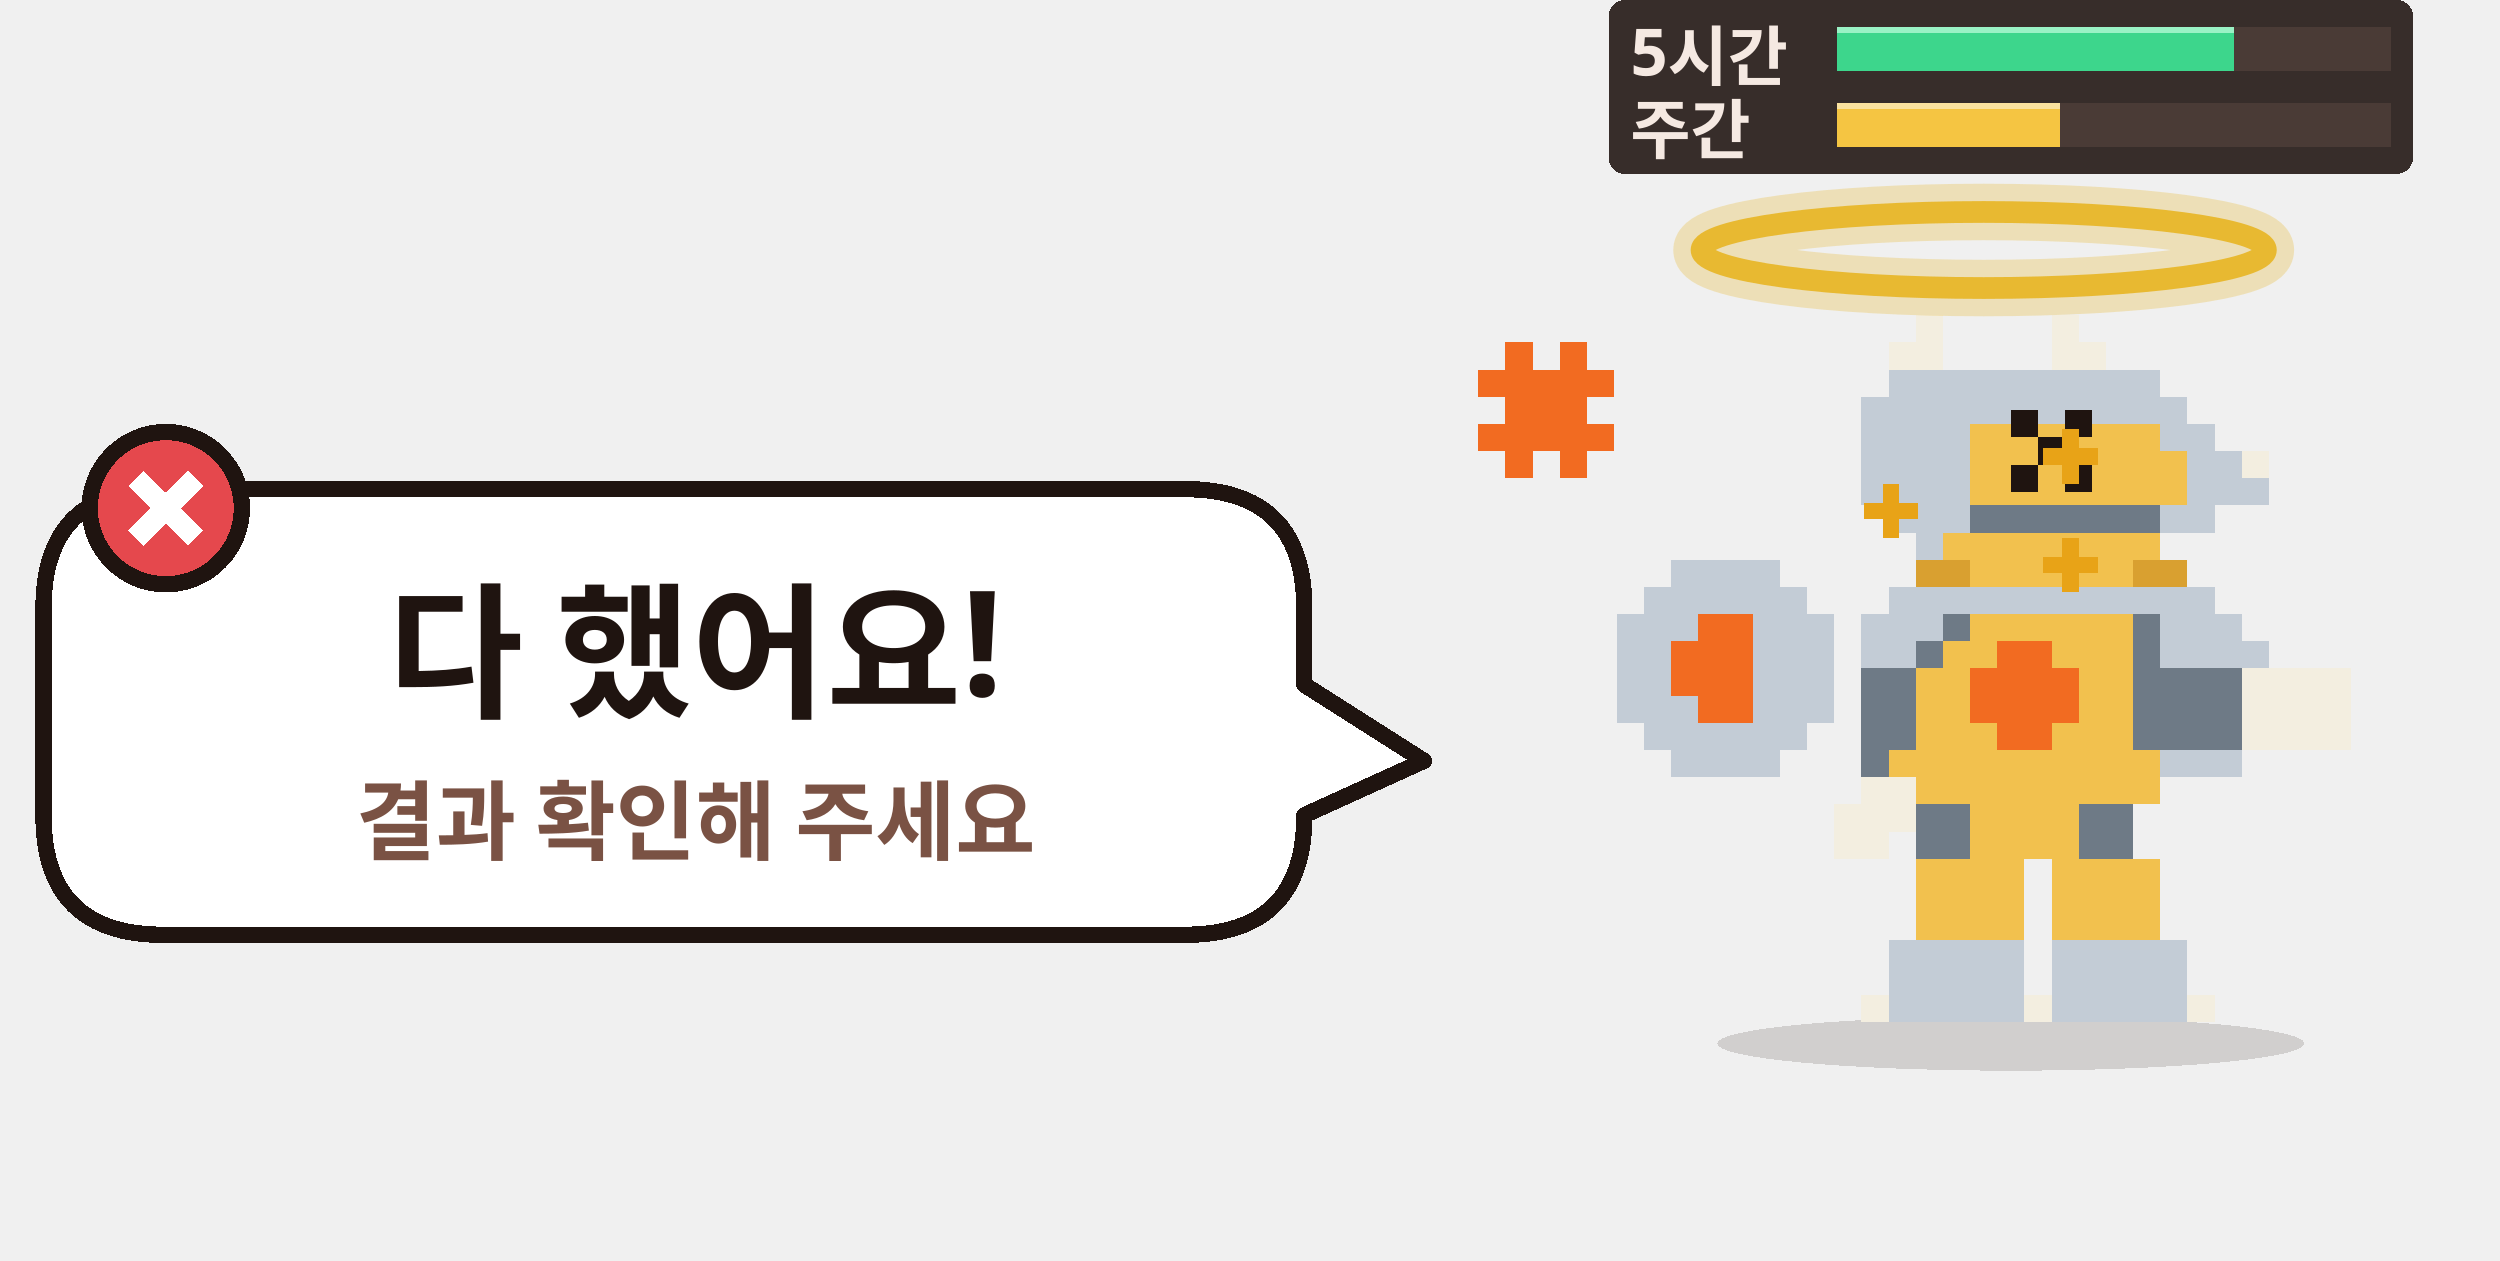
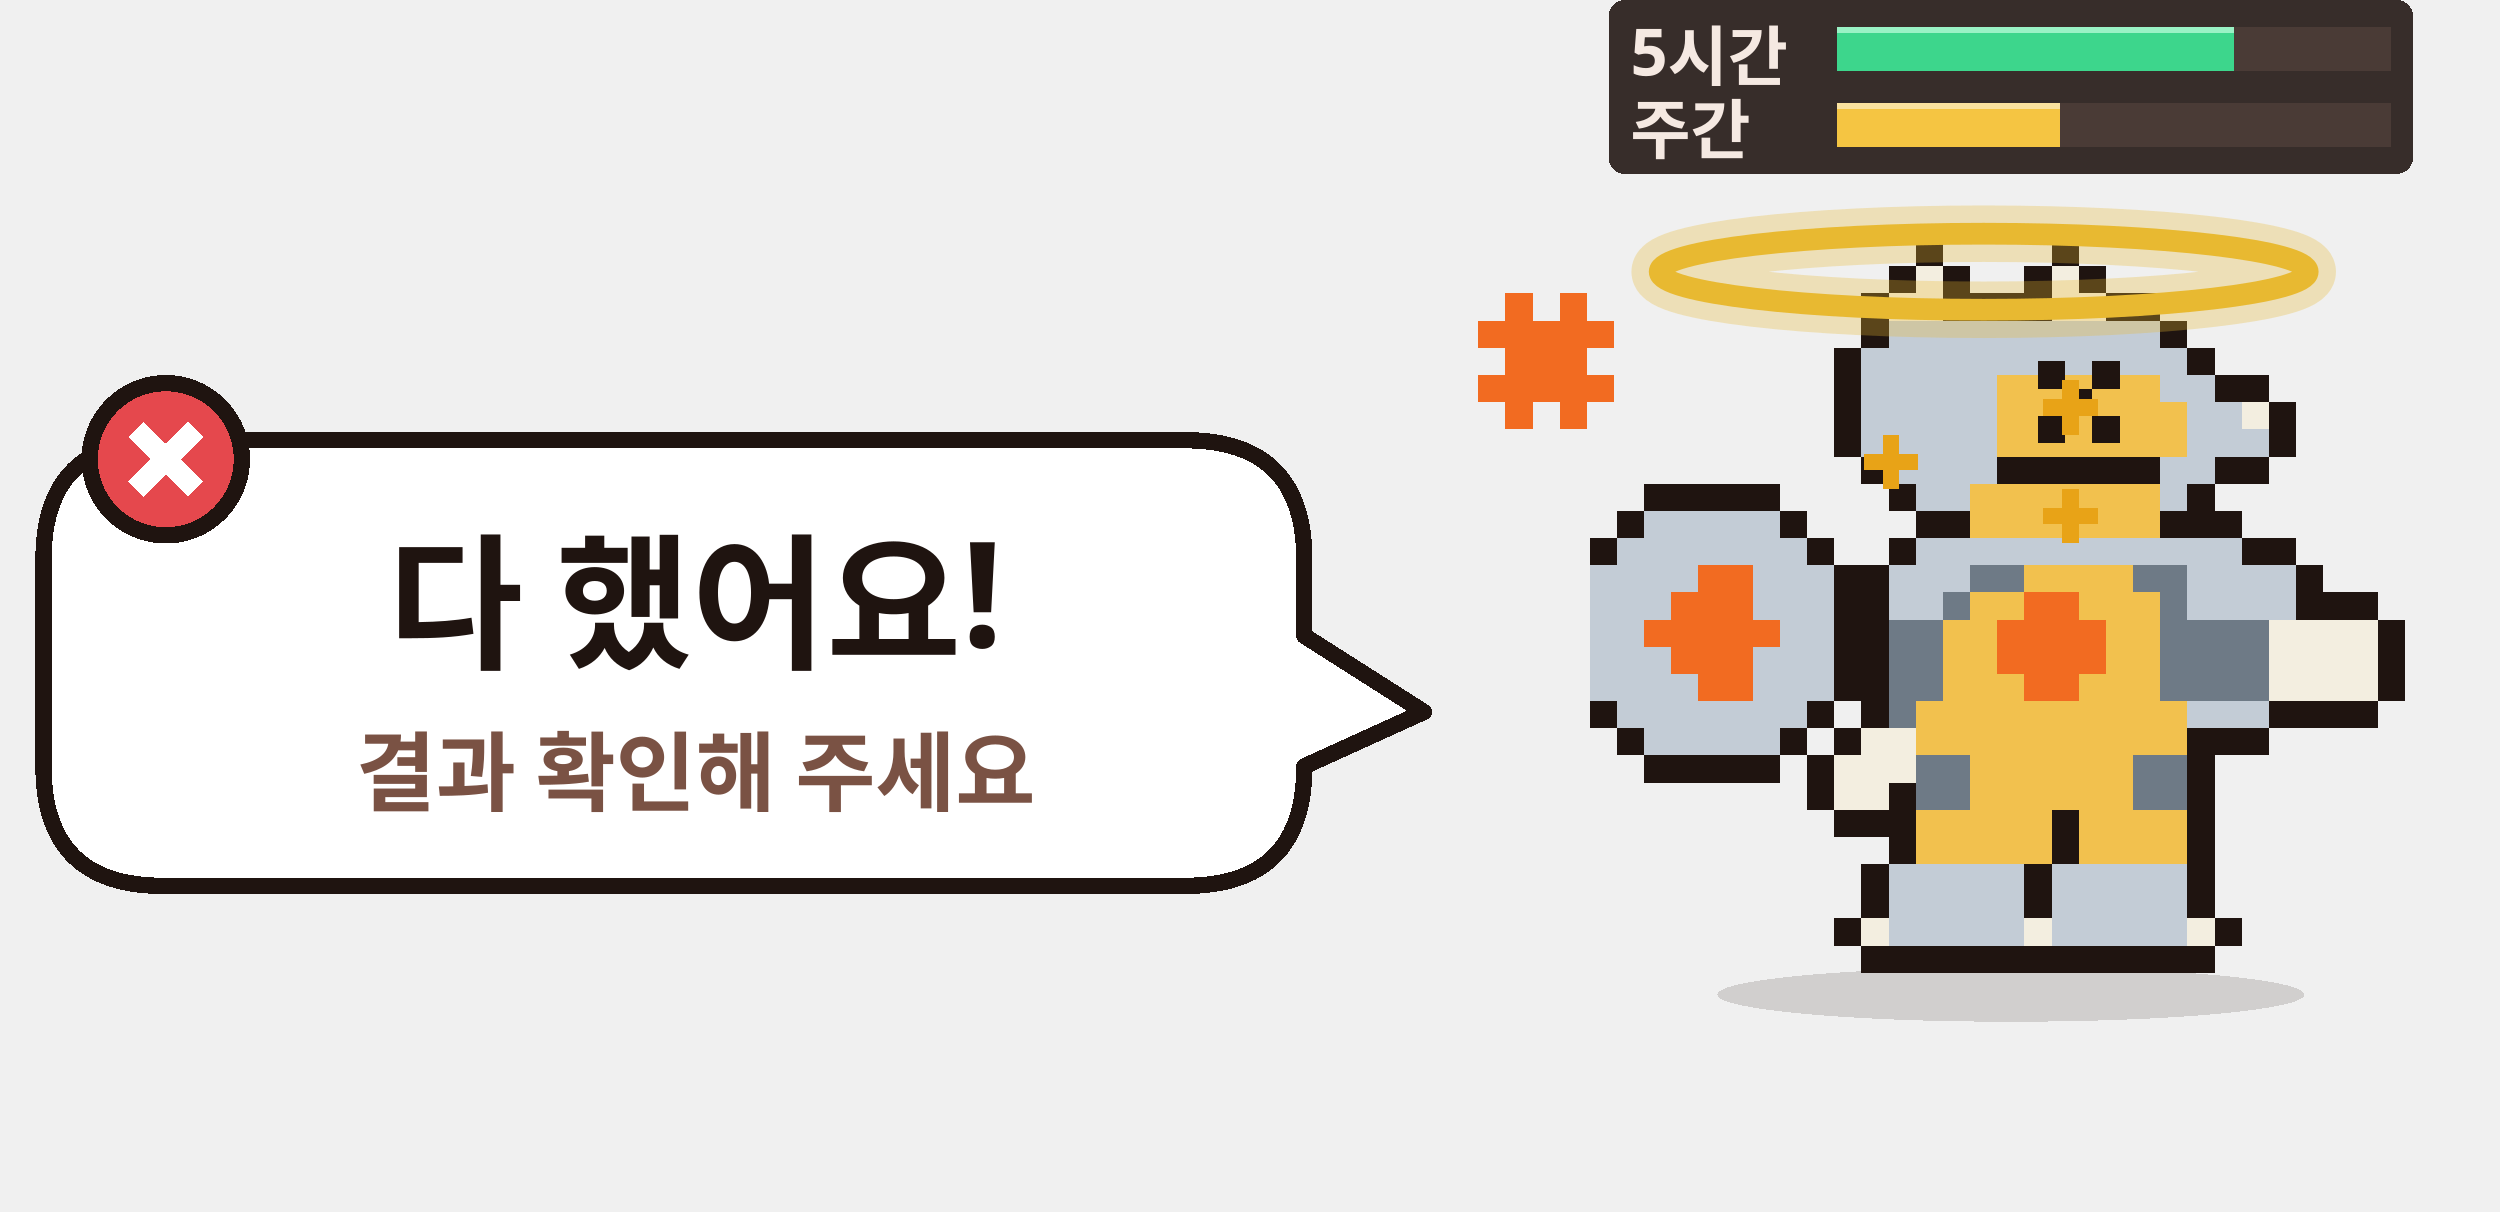
- <svg xmlns="http://www.w3.org/2000/svg" width="460" height="232" viewBox="0 0 460 232" shape-rendering="crispEdges">
+ <svg xmlns="http://www.w3.org/2000/svg" width="460" height="223" viewBox="0 0 460 223" shape-rendering="crispEdges">
  <g transform="translate(370 16)">
    <g transform="scale(1)">
      <g transform="translate(-370 -16)">
        <rect x="296" y="0" width="148" height="32" rx="3" fill="#1F1410" fill-opacity="0.88" />
        <text x="300" y="9" dominant-baseline="central" font-family="'Malgun Gothic','Apple SD Gothic Neo','Noto Sans KR',sans-serif" font-size="12" font-weight="700" fill="#F5E9E2">5시간</text>
        <rect x="338" y="5" width="102" height="8" fill="#4A3B36" />
        <rect x="338" y="5" width="73" height="8" fill="#3DD68C" />
        <rect x="338" y="5" width="73" height="1" fill="#9AF2C5" />
        <text x="300" y="23" dominant-baseline="central" font-family="'Malgun Gothic','Apple SD Gothic Neo','Noto Sans KR',sans-serif" font-size="12" font-weight="700" fill="#F5E9E2">주간</text>
        <rect x="338" y="19" width="102" height="8" fill="#4A3B36" />
        <rect x="338" y="19" width="41" height="8" fill="#F5C542" />
        <rect x="338" y="19" width="41" height="1" fill="#FBE3A0" />
      </g>
    </g>
  </g>
-   <g transform="translate(0 72)">
+   <g transform="translate(0 63)">
    <g transform="translate(262 68)">
      <g transform="scale(1)">
        <g transform="translate(-262 -68)">
          <path d="M30 18 H218 Q240 18 240 40 V54 L262 68 L240 78 Q240 100 218 100 H30 Q8 100 8 78 V40 Q8 18 30 18 Z" fill="#FFFFFF" stroke="#1F1410" stroke-width="3" stroke-linejoin="round" />
          <circle cx="30.5" cy="21.5" r="14" fill="#E5484D" stroke="#1F1410" stroke-width="3" />
          <path d="M25 16 l11 11 M36 16 l-11 11" stroke="#FFFFFF" stroke-width="4" fill="none" />
          <text x="128" y="58" text-anchor="middle" font-family="'Malgun Gothic','Apple SD Gothic Neo','Noto Sans KR',sans-serif" font-size="27" font-weight="800" fill="#1F1410">다 했어요!</text>
          <text x="128" y="85" text-anchor="middle" font-family="'Malgun Gothic','Apple SD Gothic Neo','Noto Sans KR',sans-serif" font-size="16" font-weight="600" fill="#7A5244">결과 확인해 주세요</text>
        </g>
      </g>
    </g>
    <g transform="translate(370 118)">
      <g>
        <g transform="translate(-370 -118)">
          <ellipse cx="370" cy="120" rx="54" ry="5" fill="#1F1410" opacity="0.15" />
          <g>
            <animateTransform attributeName="transform" type="rotate" values="-4 370 116;4 370 116;-4 370 116" dur="1.2s" begin="0.7s" repeatCount="indefinite" />
            <g transform="translate(220 6) scale(10)">
-               <g transform="translate(7.75 -2)">
+               <g transform="translate(7.25 -2)">
                <g>
                  <animateTransform attributeName="transform" type="translate" values="0 0;0 -0.3" dur="1.4s" calcMode="discrete" repeatCount="indefinite" />
-                   <rect x="5.5" y="0" width="0.5" height="0.5" fill="#F3EEE0" />
-                   <rect x="8" y="0" width="0.5" height="0.5" fill="#F3EEE0" />
-                   <rect x="5" y="0.5" width="1" height="0.5" fill="#F3EEE0" />
-                   <rect x="8" y="0.5" width="1" height="0.5" fill="#F3EEE0" />
-                   <rect x="5" y="1" width="5" height="0.5" fill="#C3CCD6" />
-                   <rect x="4.5" y="1.5" width="6" height="0.5" fill="#C3CCD6" />
-                   <rect x="4.5" y="2" width="2" height="0.5" fill="#C3CCD6" />
-                   <rect x="6.5" y="2" width="1" height="0.5" fill="#F2C14E" />
-                   <rect x="7.5" y="2" width="1" height="0.5" fill="#1E9E5A" />
-                   <rect x="8.5" y="2" width="1.5" height="0.5" fill="#F2C14E" />
-                   <rect x="10" y="2" width="1" height="0.5" fill="#C3CCD6" />
-                   <rect x="4.5" y="2.5" width="2" height="0.5" fill="#C3CCD6" />
-                   <rect x="6.5" y="2.5" width="1" height="0.5" fill="#F2C14E" />
-                   <rect x="7.5" y="2.5" width="1" height="0.5" fill="#1E9E5A" />
-                   <rect x="8.5" y="2.5" width="2" height="0.5" fill="#F2C14E" />
-                   <rect x="10.5" y="2.5" width="1" height="0.5" fill="#C3CCD6" />
-                   <rect x="11.5" y="2.5" width="0.5" height="0.5" fill="#F3EEE0" />
-                   <rect x="4.5" y="3" width="2" height="0.5" fill="#C3CCD6" />
-                   <rect x="6.5" y="3" width="4" height="0.5" fill="#F2C14E" />
-                   <rect x="10.5" y="3" width="1.5" height="0.5" fill="#C3CCD6" />
-                   <rect x="5" y="3.5" width="1.5" height="0.5" fill="#C3CCD6" />
-                   <rect x="6.5" y="3.5" width="3.5" height="0.5" fill="#6E7A86" />
-                   <rect x="10" y="3.5" width="1" height="0.5" fill="#C3CCD6" />
-                   <rect x="5.5" y="4" width="0.5" height="0.5" fill="#C3CCD6" />
-                   <rect x="6" y="4" width="4" height="0.5" fill="#F2C14E" />
-                   <rect x="1" y="4.5" width="2" height="0.5" fill="#C3CCD6" />
-                   <rect x="5.5" y="4.5" width="1" height="0.5" fill="#D9A030" />
-                   <rect x="6.5" y="4.5" width="3" height="0.5" fill="#F2C14E" />
-                   <rect x="9.5" y="4.5" width="1" height="0.5" fill="#D9A030" />
-                   <rect x="0.5" y="5" width="3" height="0.5" fill="#C3CCD6" />
-                   <rect x="5" y="5" width="6" height="0.5" fill="#C3CCD6" />
-                   <rect x="0" y="5.5" width="1.5" height="0.5" fill="#C3CCD6" />
-                   <rect x="1.5" y="5.5" width="1" height="0.5" fill="#F26B21" />
-                   <rect x="2.5" y="5.5" width="1.5" height="0.5" fill="#C3CCD6" />
-                   <rect x="4.5" y="5.5" width="1.5" height="0.5" fill="#C3CCD6" />
-                   <rect x="6" y="5.5" width="0.5" height="0.5" fill="#6E7A86" />
-                   <rect x="6.5" y="5.5" width="3" height="0.5" fill="#F2C14E" />
-                   <rect x="9.5" y="5.5" width="0.5" height="0.5" fill="#6E7A86" />
-                   <rect x="10" y="5.5" width="1.5" height="0.5" fill="#C3CCD6" />
-                   <rect x="0" y="6" width="1" height="0.5" fill="#C3CCD6" />
-                   <rect x="1" y="6" width="1.5" height="0.5" fill="#F26B21" />
-                   <rect x="2.5" y="6" width="1.5" height="0.5" fill="#C3CCD6" />
-                   <rect x="4.5" y="6" width="1" height="0.5" fill="#C3CCD6" />
-                   <rect x="5.5" y="6" width="0.5" height="0.5" fill="#6E7A86" />
-                   <rect x="6" y="6" width="1" height="0.5" fill="#F2C14E" />
-                   <rect x="7" y="6" width="1" height="0.5" fill="#F26B21" />
-                   <rect x="8" y="6" width="1.5" height="0.5" fill="#F2C14E" />
-                   <rect x="9.5" y="6" width="0.5" height="0.5" fill="#6E7A86" />
-                   <rect x="10" y="6" width="2" height="0.5" fill="#C3CCD6" />
+                   <rect x="6" y="-0.5" width="0.5" height="0.5" fill="#1F1410" />
+                   <rect x="8.5" y="-0.5" width="0.5" height="0.5" fill="#1F1410" />
+                   <rect x="5.5" y="0" width="0.5" height="0.5" fill="#1F1410" />
+                   <rect x="6.5" y="0" width="0.5" height="0.5" fill="#1F1410" />
+                   <rect x="8" y="0" width="0.5" height="0.5" fill="#1F1410" />
+                   <rect x="9" y="0" width="0.5" height="0.5" fill="#1F1410" />
+                   <rect x="5" y="0.5" width="0.5" height="0.5" fill="#1F1410" />
+                   <rect x="6.5" y="0.5" width="2" height="0.5" fill="#1F1410" />
+                   <rect x="9.5" y="0.5" width="1" height="0.5" fill="#1F1410" />
+                   <rect x="5" y="1" width="0.5" height="0.5" fill="#1F1410" />
+                   <rect x="10.5" y="1" width="0.5" height="0.5" fill="#1F1410" />
+                   <rect x="4.5" y="1.5" width="0.5" height="0.5" fill="#1F1410" />
+                   <rect x="11" y="1.5" width="0.5" height="0.5" fill="#1F1410" />
+                   <rect x="4.5" y="2" width="0.5" height="0.5" fill="#1F1410" />
+                   <rect x="11.5" y="2" width="1" height="0.5" fill="#1F1410" />
+                   <rect x="4.5" y="2.5" width="0.5" height="0.5" fill="#1F1410" />
+                   <rect x="12.5" y="2.5" width="0.5" height="0.5" fill="#1F1410" />
+                   <rect x="4.5" y="3" width="0.5" height="0.5" fill="#1F1410" />
+                   <rect x="12.5" y="3" width="0.5" height="0.5" fill="#1F1410" />
+                   <rect x="5" y="3.5" width="0.5" height="0.5" fill="#1F1410" />
+                   <rect x="11.5" y="3.5" width="1" height="0.5" fill="#1F1410" />
+                   <rect x="1" y="4" width="2.5" height="0.5" fill="#1F1410" />
+                   <rect x="5.5" y="4" width="0.5" height="0.5" fill="#1F1410" />
+                   <rect x="11" y="4" width="0.5" height="0.5" fill="#1F1410" />
+                   <rect x="0.5" y="4.5" width="0.5" height="0.5" fill="#1F1410" />
+                   <rect x="3.5" y="4.5" width="0.5" height="0.5" fill="#1F1410" />
+                   <rect x="6" y="4.5" width="1" height="0.5" fill="#1F1410" />
+                   <rect x="10.5" y="4.5" width="1.5" height="0.5" fill="#1F1410" />
+                   <rect x="0" y="5" width="0.5" height="0.5" fill="#1F1410" />
+                   <rect x="4" y="5" width="0.5" height="0.5" fill="#1F1410" />
+                   <rect x="5.5" y="5" width="0.5" height="0.5" fill="#1F1410" />
+                   <rect x="12" y="5" width="1" height="0.5" fill="#1F1410" />
+                   <rect x="4.5" y="5.5" width="1" height="0.5" fill="#1F1410" />
+                   <rect x="13" y="5.5" width="0.5" height="0.5" fill="#1F1410" />
+                   <rect x="4.5" y="6" width="1" height="0.5" fill="#1F1410" />
+                   <rect x="13" y="6" width="1.5" height="0.5" fill="#1F1410" />
+                   <rect x="4.5" y="6.5" width="1" height="0.5" fill="#1F1410" />
+                   <rect x="14.5" y="6.5" width="0.5" height="0.5" fill="#1F1410" />
+                   <rect x="4.5" y="7" width="1" height="0.5" fill="#1F1410" />
+                   <rect x="14.5" y="7" width="0.5" height="0.5" fill="#1F1410" />
+                   <rect x="4.5" y="7.5" width="1" height="0.5" fill="#1F1410" />
+                   <rect x="14.5" y="7.5" width="0.5" height="0.5" fill="#1F1410" />
+                   <rect x="0" y="8" width="0.5" height="0.5" fill="#1F1410" />
+                   <rect x="4" y="8" width="0.5" height="0.5" fill="#1F1410" />
+                   <rect x="5" y="8" width="0.5" height="0.5" fill="#1F1410" />
+                   <rect x="12.5" y="8" width="2" height="0.5" fill="#1F1410" />
+                   <rect x="0.5" y="8.5" width="0.5" height="0.5" fill="#1F1410" />
+                   <rect x="3.5" y="8.5" width="0.5" height="0.5" fill="#1F1410" />
+                   <rect x="4.5" y="8.5" width="0.5" height="0.5" fill="#1F1410" />
+                   <rect x="11" y="8.5" width="1.5" height="0.5" fill="#1F1410" />
+                   <rect x="1" y="9" width="2.5" height="0.5" fill="#1F1410" />
+                   <rect x="4" y="9" width="0.5" height="0.5" fill="#1F1410" />
+                   <rect x="11" y="9" width="0.5" height="0.5" fill="#1F1410" />
+                   <rect x="4" y="9.5" width="0.5" height="0.5" fill="#1F1410" />
+                   <rect x="5.5" y="9.5" width="0.5" height="0.5" fill="#1F1410" />
+                   <rect x="11" y="9.5" width="0.5" height="0.5" fill="#1F1410" />
+                   <rect x="4.5" y="10" width="1.5" height="0.5" fill="#1F1410" />
+                   <rect x="11" y="10" width="0.5" height="0.5" fill="#1F1410" />
+                   <rect x="5.5" y="10.5" width="0.5" height="0.5" fill="#1F1410" />
+                   <rect x="11" y="10.5" width="0.5" height="0.5" fill="#1F1410" />
+                   <rect x="5" y="11" width="0.5" height="0.5" fill="#1F1410" />
+                   <rect x="11" y="11" width="0.5" height="0.5" fill="#1F1410" />
+                   <rect x="5" y="11.5" width="0.5" height="0.5" fill="#1F1410" />
+                   <rect x="11" y="11.5" width="0.5" height="0.5" fill="#1F1410" />
+                   <rect x="4.5" y="12" width="0.5" height="0.5" fill="#1F1410" />
+                   <rect x="11.5" y="12" width="0.5" height="0.5" fill="#1F1410" />
+                   <rect x="5" y="12.5" width="6.5" height="0.5" fill="#1F1410" />
+                   <rect x="6" y="0" width="0.5" height="0.5" fill="#F3EEE0" />
+                   <rect x="8.5" y="0" width="0.5" height="0.5" fill="#F3EEE0" />
+                   <rect x="5.5" y="0.5" width="1" height="0.5" fill="#F3EEE0" />
+                   <rect x="8.5" y="0.5" width="1" height="0.5" fill="#F3EEE0" />
+                   <rect x="5.5" y="1" width="5" height="0.5" fill="#C3CCD6" />
+                   <rect x="5" y="1.5" width="6" height="0.5" fill="#C3CCD6" />
+                   <rect x="5" y="2" width="2.5" height="0.5" fill="#C3CCD6" />
+                   <rect x="7.5" y="2" width="1" height="0.5" fill="#F2C14E" />
+                   <rect x="8.5" y="2" width="1" height="0.5" fill="#1E9E5A" />
+                   <rect x="9.5" y="2" width="1" height="0.5" fill="#F2C14E" />
+                   <rect x="10.5" y="2" width="1" height="0.5" fill="#C3CCD6" />
+                   <rect x="5" y="2.5" width="2.5" height="0.5" fill="#C3CCD6" />
+                   <rect x="7.5" y="2.5" width="1" height="0.5" fill="#F2C14E" />
+                   <rect x="8.5" y="2.5" width="0.5" height="0.5" fill="#1E9E5A" />
+                   <rect x="9" y="2.5" width="0.5" height="0.5" fill="#1F1410" />
+                   <rect x="9.5" y="2.5" width="1.5" height="0.5" fill="#F2C14E" />
+                   <rect x="11" y="2.5" width="1" height="0.5" fill="#C3CCD6" />
+                   <rect x="12" y="2.5" width="0.5" height="0.5" fill="#F3EEE0" />
+                   <rect x="5" y="3" width="2.5" height="0.5" fill="#C3CCD6" />
+                   <rect x="7.5" y="3" width="3.5" height="0.5" fill="#F2C14E" />
+                   <rect x="11" y="3" width="1.5" height="0.5" fill="#C3CCD6" />
+                   <rect x="5.5" y="3.5" width="2" height="0.5" fill="#C3CCD6" />
+                   <rect x="7.5" y="3.5" width="3" height="0.5" fill="#1F1410" />
+                   <rect x="10.5" y="3.5" width="1" height="0.5" fill="#C3CCD6" />
+                   <rect x="6" y="4" width="1" height="0.5" fill="#C3CCD6" />
+                   <rect x="7" y="4" width="3.5" height="0.5" fill="#F2C14E" />
+                   <rect x="10.5" y="4" width="0.5" height="0.5" fill="#C3CCD6" />
+                   <rect x="1" y="4.5" width="2.5" height="0.5" fill="#C3CCD6" />
+                   <rect x="7" y="4.5" width="3.5" height="0.5" fill="#F2C14E" />
+                   <rect x="0.5" y="5" width="3.5" height="0.5" fill="#C3CCD6" />
+                   <rect x="6" y="5" width="6" height="0.5" fill="#C3CCD6" />
+                   <rect x="0" y="5.5" width="2" height="0.5" fill="#C3CCD6" />
+                   <rect x="2" y="5.5" width="1" height="0.5" fill="#F26B21" />
+                   <rect x="3" y="5.5" width="1.5" height="0.5" fill="#C3CCD6" />
+                   <rect x="5.5" y="5.5" width="1.5" height="0.5" fill="#C3CCD6" />
+                   <rect x="7" y="5.5" width="1" height="0.5" fill="#6E7A86" />
+                   <rect x="8" y="5.5" width="2" height="0.5" fill="#F2C14E" />
+                   <rect x="10" y="5.5" width="1" height="0.5" fill="#6E7A86" />
+                   <rect x="11" y="5.5" width="2" height="0.5" fill="#C3CCD6" />
+                   <rect x="0" y="6" width="1.5" height="0.5" fill="#C3CCD6" />
+                   <rect x="1.5" y="6" width="1.5" height="0.5" fill="#F26B21" />
+                   <rect x="3" y="6" width="1.5" height="0.5" fill="#C3CCD6" />
+                   <rect x="5.5" y="6" width="1" height="0.5" fill="#C3CCD6" />
+                   <rect x="6.5" y="6" width="0.5" height="0.5" fill="#6E7A86" />
+                   <rect x="7" y="6" width="1" height="0.5" fill="#F2C14E" />
+                   <rect x="8" y="6" width="1" height="0.5" fill="#F26B21" />
+                   <rect x="9" y="6" width="1.5" height="0.5" fill="#F2C14E" />
+                   <rect x="10.5" y="6" width="0.5" height="0.5" fill="#6E7A86" />
+                   <rect x="11" y="6" width="2" height="0.5" fill="#C3CCD6" />
                  <rect x="0" y="6.5" width="1" height="0.5" fill="#C3CCD6" />
-                   <rect x="1" y="6.5" width="1.5" height="0.5" fill="#F26B21" />
-                   <rect x="2.5" y="6.5" width="1.5" height="0.5" fill="#C3CCD6" />
-                   <rect x="4.5" y="6.5" width="1" height="0.5" fill="#6E7A86" />
-                   <rect x="5.5" y="6.5" width="1" height="0.5" fill="#F2C14E" />
-                   <rect x="6.5" y="6.5" width="2" height="0.5" fill="#F26B21" />
-                   <rect x="8.5" y="6.5" width="1" height="0.5" fill="#F2C14E" />
-                   <rect x="9.5" y="6.5" width="2" height="0.5" fill="#6E7A86" />
-                   <rect x="11.5" y="6.5" width="2" height="0.5" fill="#F3EEE0" />
+                   <rect x="1" y="6.5" width="2.5" height="0.5" fill="#F26B21" />
+                   <rect x="3.5" y="6.5" width="1" height="0.5" fill="#C3CCD6" />
+                   <rect x="5.5" y="6.5" width="1" height="0.5" fill="#6E7A86" />
+                   <rect x="6.5" y="6.5" width="1" height="0.5" fill="#F2C14E" />
+                   <rect x="7.5" y="6.5" width="2" height="0.5" fill="#F26B21" />
+                   <rect x="9.5" y="6.5" width="1" height="0.5" fill="#F2C14E" />
+                   <rect x="10.5" y="6.5" width="2" height="0.5" fill="#6E7A86" />
+                   <rect x="12.5" y="6.5" width="2" height="0.5" fill="#F3EEE0" />
                  <rect x="0" y="7" width="1.5" height="0.5" fill="#C3CCD6" />
-                   <rect x="1.5" y="7" width="1" height="0.5" fill="#F26B21" />
-                   <rect x="2.5" y="7" width="1.5" height="0.5" fill="#C3CCD6" />
-                   <rect x="4.5" y="7" width="1" height="0.5" fill="#6E7A86" />
-                   <rect x="5.5" y="7" width="1" height="0.5" fill="#F2C14E" />
-                   <rect x="6.5" y="7" width="2" height="0.5" fill="#F26B21" />
-                   <rect x="8.5" y="7" width="1" height="0.5" fill="#F2C14E" />
-                   <rect x="9.5" y="7" width="2" height="0.5" fill="#6E7A86" />
-                   <rect x="11.5" y="7" width="2" height="0.5" fill="#F3EEE0" />
-                   <rect x="0.5" y="7.5" width="3" height="0.5" fill="#C3CCD6" />
-                   <rect x="4.5" y="7.5" width="1" height="0.5" fill="#6E7A86" />
-                   <rect x="5.5" y="7.5" width="1.5" height="0.5" fill="#F2C14E" />
-                   <rect x="7" y="7.5" width="1" height="0.5" fill="#F26B21" />
-                   <rect x="8" y="7.5" width="1.5" height="0.5" fill="#F2C14E" />
-                   <rect x="9.5" y="7.5" width="2" height="0.5" fill="#6E7A86" />
-                   <rect x="11.5" y="7.5" width="2" height="0.5" fill="#F3EEE0" />
-                   <rect x="1" y="8" width="2" height="0.5" fill="#C3CCD6" />
-                   <rect x="4.5" y="8" width="0.5" height="0.5" fill="#6E7A86" />
-                   <rect x="5" y="8" width="5" height="0.5" fill="#F2C14E" />
-                   <rect x="10" y="8" width="1.5" height="0.5" fill="#C3CCD6" />
-                   <rect x="4.5" y="8.5" width="1" height="0.5" fill="#F3EEE0" />
-                   <rect x="5.5" y="8.5" width="4.5" height="0.5" fill="#F2C14E" />
-                   <rect x="4" y="9" width="1.5" height="0.5" fill="#F3EEE0" />
-                   <rect x="5.5" y="9" width="1" height="0.5" fill="#6E7A86" />
-                   <rect x="6.5" y="9" width="2" height="0.5" fill="#F2C14E" />
-                   <rect x="8.5" y="9" width="1" height="0.5" fill="#6E7A86" />
-                   <rect x="4" y="9.5" width="1" height="0.5" fill="#F3EEE0" />
-                   <rect x="5.5" y="9.5" width="1" height="0.5" fill="#6E7A86" />
-                   <rect x="6.5" y="9.5" width="2" height="0.5" fill="#F2C14E" />
-                   <rect x="8.5" y="9.5" width="1" height="0.5" fill="#6E7A86" />
-                   <rect x="5.5" y="10" width="2" height="0.5" fill="#F2C14E" />
-                   <rect x="8" y="10" width="2" height="0.5" fill="#F2C14E" />
-                   <rect x="5.5" y="10.5" width="2" height="0.5" fill="#F2C14E" />
-                   <rect x="8" y="10.5" width="2" height="0.5" fill="#F2C14E" />
-                   <rect x="5.5" y="11" width="2" height="0.5" fill="#F2C14E" />
-                   <rect x="8" y="11" width="2" height="0.5" fill="#F2C14E" />
-                   <rect x="5" y="11.5" width="2.5" height="0.5" fill="#C3CCD6" />
-                   <rect x="8" y="11.5" width="2.5" height="0.5" fill="#C3CCD6" />
-                   <rect x="5" y="12" width="2.5" height="0.5" fill="#C3CCD6" />
-                   <rect x="8" y="12" width="2.5" height="0.5" fill="#C3CCD6" />
-                   <rect x="4.5" y="12.5" width="0.5" height="0.5" fill="#F3EEE0" />
-                   <rect x="5" y="12.5" width="2.5" height="0.5" fill="#C3CCD6" />
-                   <rect x="7.5" y="12.5" width="0.5" height="0.5" fill="#F3EEE0" />
-                   <rect x="8" y="12.5" width="2.5" height="0.5" fill="#C3CCD6" />
-                   <rect x="10.5" y="12.5" width="0.5" height="0.5" fill="#F3EEE0" />
-                   <rect x="7.5" y="2" width="1" height="1" fill="#F2C14E" />
-                   <rect x="7.25" y="1.75" width="0.5" height="0.5" fill="#1F1410" />
+                   <rect x="1.5" y="7" width="1.5" height="0.5" fill="#F26B21" />
+                   <rect x="3" y="7" width="1.5" height="0.5" fill="#C3CCD6" />
+                   <rect x="5.5" y="7" width="1" height="0.5" fill="#6E7A86" />
+                   <rect x="6.5" y="7" width="1" height="0.5" fill="#F2C14E" />
+                   <rect x="7.5" y="7" width="2" height="0.5" fill="#F26B21" />
+                   <rect x="9.5" y="7" width="1" height="0.5" fill="#F2C14E" />
+                   <rect x="10.5" y="7" width="2" height="0.5" fill="#6E7A86" />
+                   <rect x="12.5" y="7" width="2" height="0.5" fill="#F3EEE0" />
+                   <rect x="0" y="7.5" width="2" height="0.5" fill="#C3CCD6" />
+                   <rect x="2" y="7.5" width="1" height="0.5" fill="#F26B21" />
+                   <rect x="3" y="7.5" width="1.5" height="0.5" fill="#C3CCD6" />
+                   <rect x="5.5" y="7.5" width="1" height="0.5" fill="#6E7A86" />
+                   <rect x="6.5" y="7.5" width="1.5" height="0.5" fill="#F2C14E" />
+                   <rect x="8" y="7.5" width="1" height="0.5" fill="#F26B21" />
+                   <rect x="9" y="7.5" width="1.5" height="0.5" fill="#F2C14E" />
+                   <rect x="10.5" y="7.5" width="2" height="0.5" fill="#6E7A86" />
+                   <rect x="12.5" y="7.5" width="2" height="0.5" fill="#F3EEE0" />
+                   <rect x="0.5" y="8" width="3.5" height="0.5" fill="#C3CCD6" />
+                   <rect x="5.5" y="8" width="0.5" height="0.5" fill="#6E7A86" />
+                   <rect x="6" y="8" width="5" height="0.5" fill="#F2C14E" />
+                   <rect x="11" y="8" width="1.5" height="0.5" fill="#C3CCD6" />
+                   <rect x="1" y="8.5" width="2.5" height="0.5" fill="#C3CCD6" />
+                   <rect x="5" y="8.5" width="1" height="0.5" fill="#F3EEE0" />
+                   <rect x="6" y="8.5" width="5" height="0.5" fill="#F2C14E" />
+                   <rect x="4.5" y="9" width="1.5" height="0.5" fill="#F3EEE0" />
+                   <rect x="6" y="9" width="1" height="0.5" fill="#6E7A86" />
+                   <rect x="7" y="9" width="3" height="0.5" fill="#F2C14E" />
+                   <rect x="10" y="9" width="1" height="0.5" fill="#6E7A86" />
+                   <rect x="4.5" y="9.5" width="1" height="0.5" fill="#F3EEE0" />
+                   <rect x="6" y="9.5" width="1" height="0.5" fill="#6E7A86" />
+                   <rect x="7" y="9.5" width="3" height="0.5" fill="#F2C14E" />
+                   <rect x="10" y="9.5" width="1" height="0.5" fill="#6E7A86" />
+                   <rect x="6" y="10" width="2.5" height="0.5" fill="#F2C14E" />
+                   <rect x="8.5" y="10" width="0.5" height="0.5" fill="#1F1410" />
+                   <rect x="9" y="10" width="2" height="0.5" fill="#F2C14E" />
+                   <rect x="6" y="10.5" width="2.5" height="0.5" fill="#F2C14E" />
+                   <rect x="8.5" y="10.5" width="0.5" height="0.5" fill="#1F1410" />
+                   <rect x="9" y="10.5" width="2" height="0.5" fill="#F2C14E" />
+                   <rect x="5.5" y="11" width="2.5" height="0.5" fill="#C3CCD6" />
+                   <rect x="8" y="11" width="0.5" height="0.5" fill="#1F1410" />
+                   <rect x="8.5" y="11" width="2.5" height="0.5" fill="#C3CCD6" />
+                   <rect x="5.5" y="11.5" width="2.5" height="0.5" fill="#C3CCD6" />
+                   <rect x="8" y="11.5" width="0.5" height="0.5" fill="#1F1410" />
+                   <rect x="8.5" y="11.5" width="2.5" height="0.5" fill="#C3CCD6" />
+                   <rect x="5" y="12" width="0.5" height="0.5" fill="#F3EEE0" />
+                   <rect x="5.5" y="12" width="2.5" height="0.5" fill="#C3CCD6" />
+                   <rect x="8" y="12" width="0.5" height="0.5" fill="#F3EEE0" />
+                   <rect x="8.5" y="12" width="2.5" height="0.5" fill="#C3CCD6" />
+                   <rect x="11" y="12" width="0.5" height="0.5" fill="#F3EEE0" />
+                   <rect x="8.5" y="2" width="1" height="1" fill="#F2C14E" />
                  <rect x="8.25" y="1.75" width="0.5" height="0.5" fill="#1F1410" />
-                   <rect x="7.75" y="2.25" width="0.5" height="0.5" fill="#1F1410" />
-                   <rect x="7.75" y="2.25" width="0.5" height="0.5" fill="#1F1410" />
+                   <rect x="9.25" y="1.75" width="0.5" height="0.5" fill="#1F1410" />
+                   <rect x="8.75" y="2.25" width="0.5" height="0.5" fill="#1F1410" />
+                   <rect x="8.75" y="2.25" width="0.5" height="0.5" fill="#1F1410" />
+                   <rect x="9.25" y="2.75" width="0.5" height="0.5" fill="#1F1410" />
                  <rect x="8.25" y="2.75" width="0.5" height="0.5" fill="#1F1410" />
-                   <rect x="7.25" y="2.75" width="0.5" height="0.5" fill="#1F1410" />
                </g>
              </g>
              <g transform="translate(5.2 -1.5)">
                <animateTransform attributeName="transform" type="translate" values="0 0;0 -0.4;0 0" dur="2s" repeatCount="indefinite" additive="sum" />
                <g>
                  <animate attributeName="opacity" values="0.7;1;0.7" dur="2s" repeatCount="indefinite" />
                  <rect x="0.5" y="0" width="0.5" height="0.5" fill="#F26B21" />
                  <rect x="1.5" y="0" width="0.5" height="0.5" fill="#F26B21" />
                  <rect x="0" y="0.5" width="2.5" height="0.5" fill="#F26B21" />
                  <rect x="0.5" y="1" width="1.5" height="0.5" fill="#F26B21" />
                  <rect x="0" y="1.5" width="2.5" height="0.5" fill="#F26B21" />
                  <rect x="0.5" y="2" width="0.5" height="0.5" fill="#F26B21" />
                  <rect x="1.5" y="2" width="0.5" height="0.5" fill="#F26B21" />
                </g>
              </g>
              <g shape-rendering="auto">
-                 <ellipse cx="14.5" cy="-3.2" rx="5.192" ry="0.7" fill="none" stroke="#E8B931" stroke-width="1.04" opacity="0.3">
+                 <ellipse cx="14.5" cy="-1.9" rx="5.962" ry="0.7" fill="none" stroke="#E8B931" stroke-width="1.04" opacity="0.3">
                  <animate attributeName="opacity" values="0.15;0.45;0.15" dur="1.6s" repeatCount="indefinite" />
                  <animate attributeName="stroke" values="#E8B931;#F472B6;#60A5FA;#34D399;#E8B931" dur="2.4s" repeatCount="indefinite" />
                </ellipse>
-                 <ellipse cx="14.5" cy="-3.2" rx="5.192" ry="0.7" fill="none" stroke="#E8B931" stroke-width="0.4">
+                 <ellipse cx="14.5" cy="-1.9" rx="5.962" ry="0.7" fill="none" stroke="#E8B931" stroke-width="0.4">
                  <animate attributeName="stroke" values="#E8B931;#F472B6;#60A5FA;#34D399;#E8B931" dur="2.4s" repeatCount="indefinite" />
                </ellipse>
              </g>
              <g opacity="0">
                <animate attributeName="opacity" values="0;1;0" dur="1.6s" begin="0.3s" repeatCount="indefinite" />
-                 <rect x="6.07" y="-1.6" width="0.36" height="1.2" fill="#E8B931" />
-                 <rect x="5.65" y="-1.18" width="1.2" height="0.36" fill="#E8B931" />
+                 <rect x="5.57" y="-1.6" width="0.36" height="1.2" fill="#E8B931" />
+                 <rect x="5.15" y="-1.18" width="1.2" height="0.36" fill="#E8B931" />
              </g>
              <g opacity="0">
                <animate attributeName="opacity" values="0;1;0" dur="1.6s" begin="1.1s" repeatCount="indefinite" />
-                 <rect x="22.57" y="-2.1" width="0.36" height="1.2" fill="#E8B931" />
-                 <rect x="22.15" y="-1.68" width="1.2" height="0.36" fill="#E8B931" />
+                 <rect x="24.07" y="-2.1" width="0.36" height="1.2" fill="#E8B931" />
+                 <rect x="23.65" y="-1.68" width="1.2" height="0.36" fill="#E8B931" />
              </g>
            </g>
          </g>
        </g>
      </g>
    </g>
    <g>
      <animateTransform attributeName="transform" type="rotate" values="0 370 22;360 370 22" dur="2s" repeatCount="indefinite" />
      <rect x="346.5" y="17" width="3" height="10" fill="#E8A317" />
      <rect x="343" y="20.5" width="10" height="3" fill="#E8A317" />
      <rect x="379.5" y="7" width="3" height="10" fill="#E8A317" />
      <rect x="376" y="10.5" width="10" height="3" fill="#E8A317" />
      <rect x="379.5" y="27" width="3" height="10" fill="#E8A317" />
      <rect x="376" y="30.5" width="10" height="3" fill="#E8A317" />
    </g>
  </g>
</svg>
